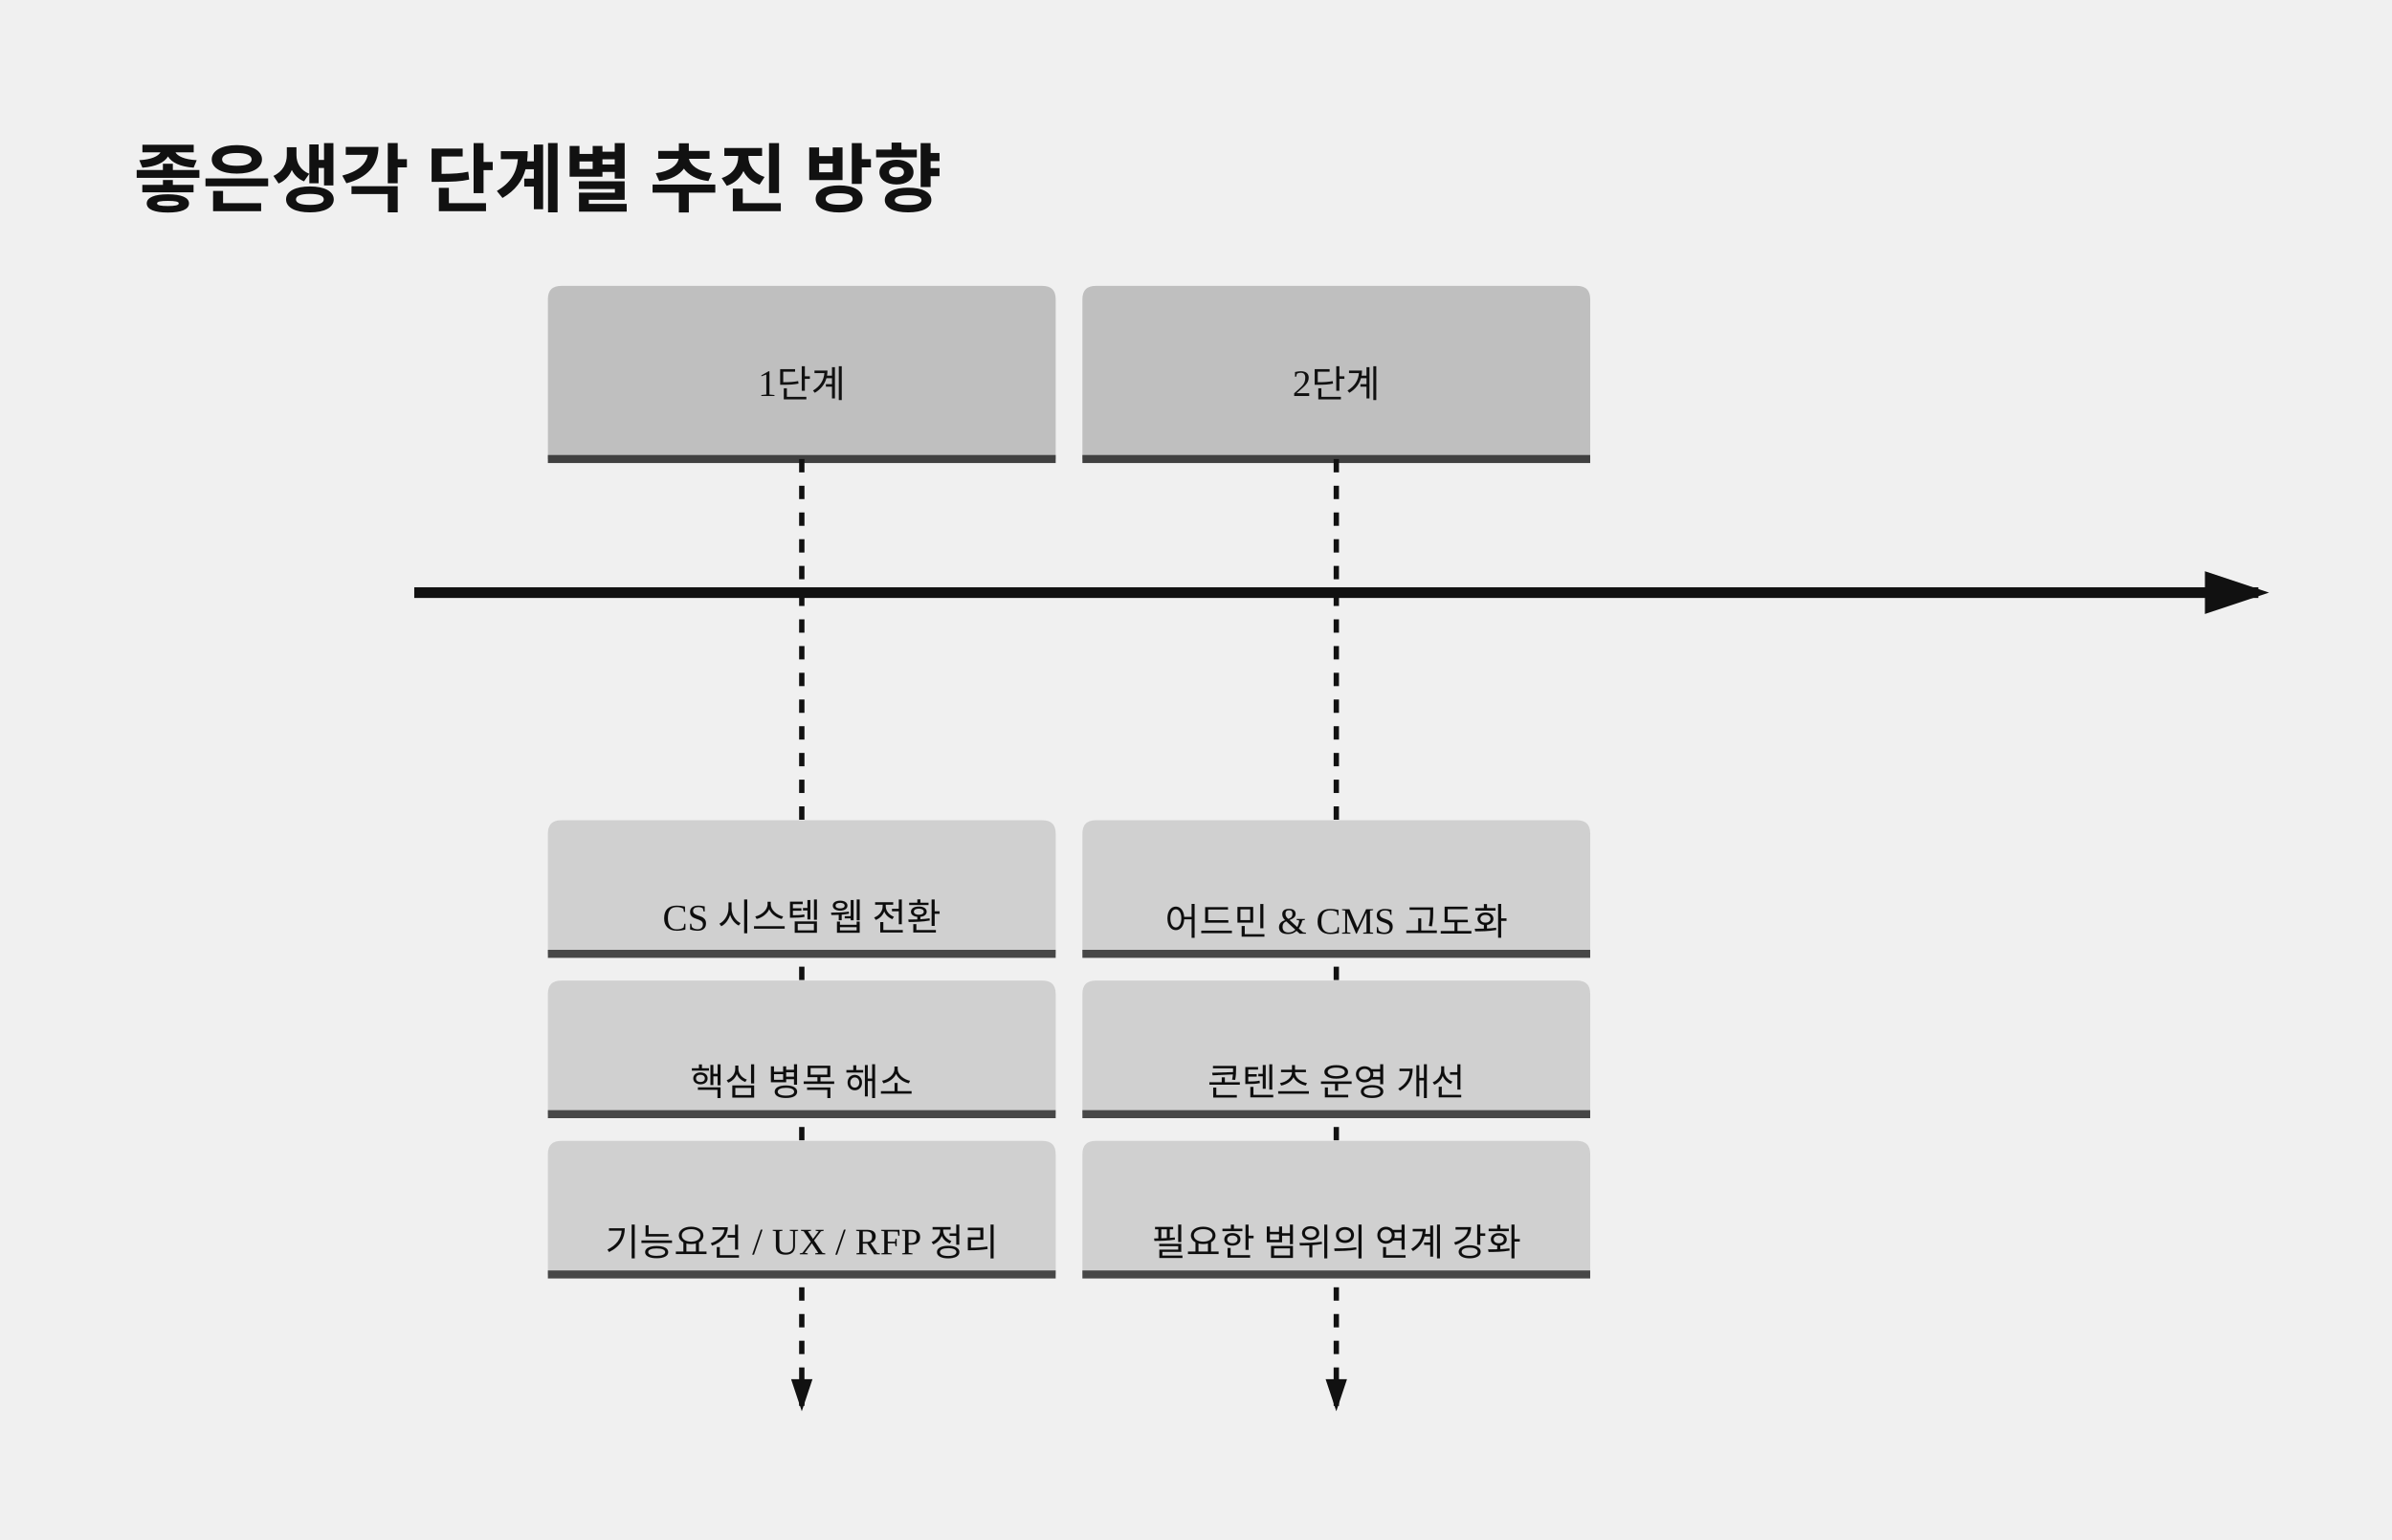
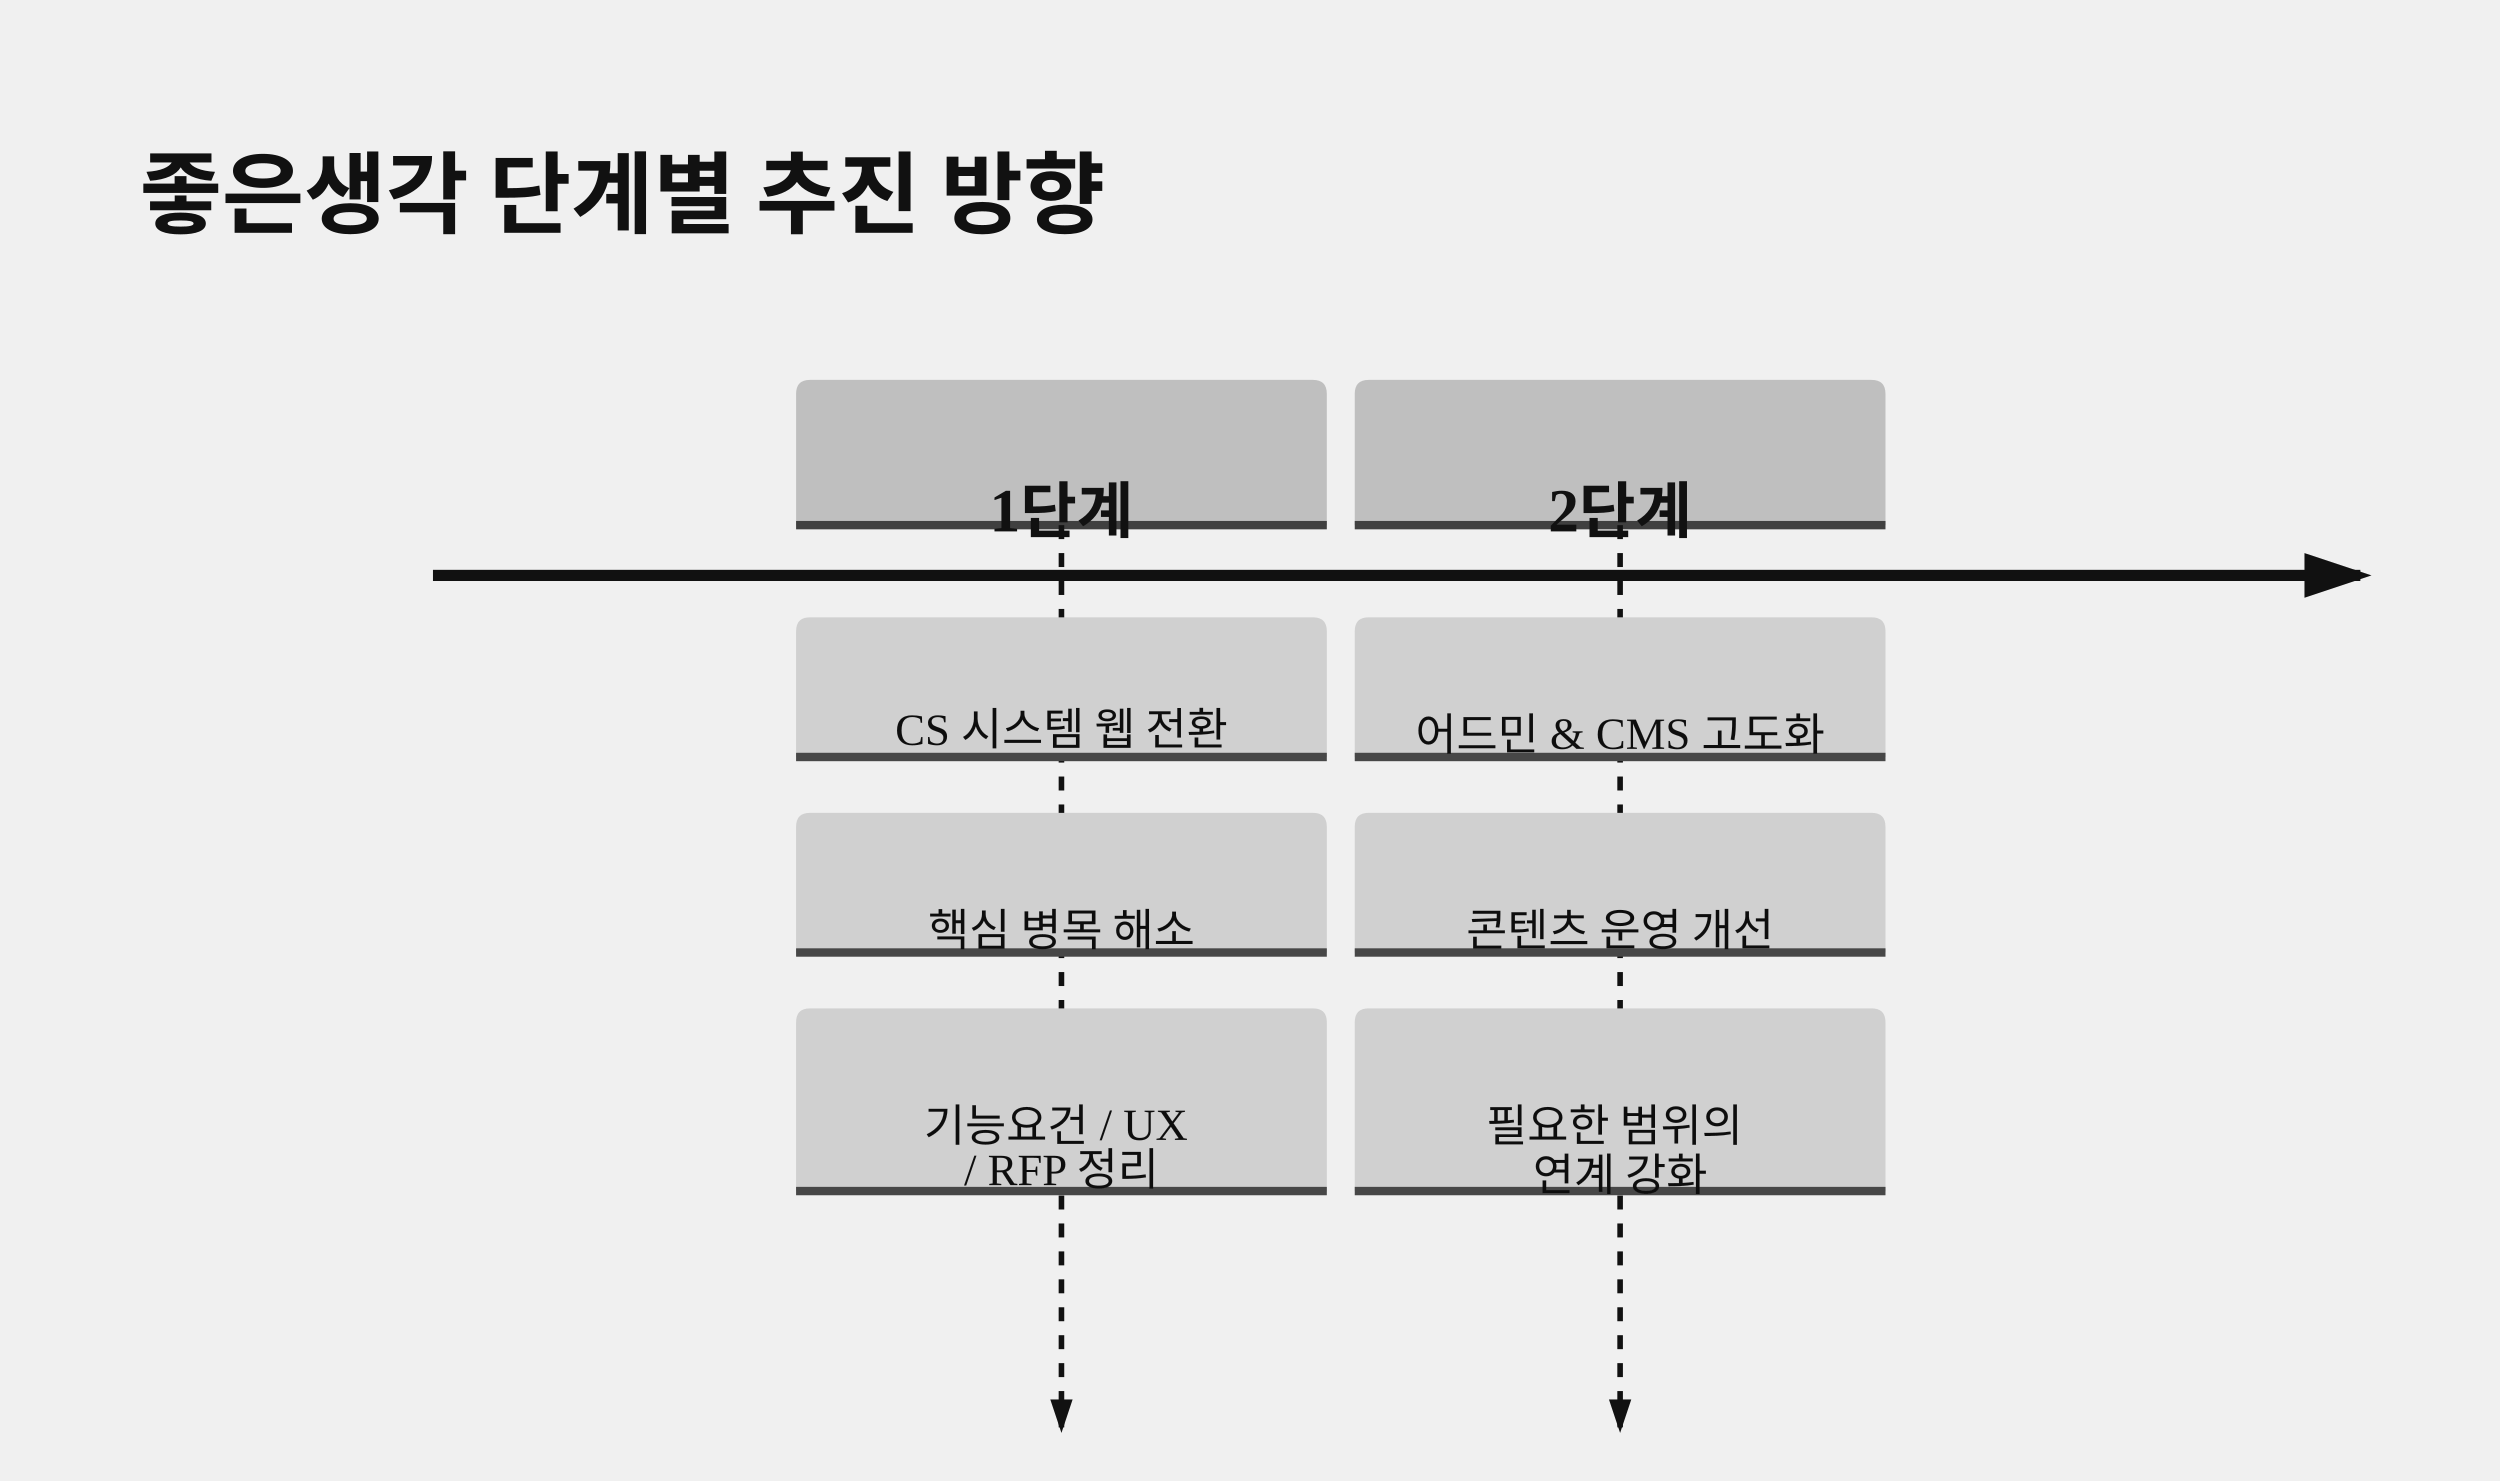
- <svg xmlns="http://www.w3.org/2000/svg" id="my-svg" width="100%" style="max-width: 895px; background-color: white;" viewBox="-5 -57 895 576.2" role="graphics-document document" aria-roledescription="timeline">
-   <style>#my-svg{font-size:14px;fill:#111111;}@keyframes edge-animation-frame{from{stroke-dashoffset:0;}}@keyframes dash{to{stroke-dashoffset:0;}}#my-svg .edge-animation-slow{stroke-dasharray:9,5!important;stroke-dashoffset:900;animation:dash 50s linear infinite;stroke-linecap:round;}#my-svg .edge-animation-fast{stroke-dasharray:9,5!important;stroke-dashoffset:900;animation:dash 20s linear infinite;stroke-linecap:round;}#my-svg .error-icon{fill:#FFFFFF;}#my-svg .error-text{fill:#000000;stroke:#000000;}#my-svg .edge-thickness-normal{stroke-width:1px;}#my-svg .edge-thickness-thick{stroke-width:3.5px;}#my-svg .edge-pattern-solid{stroke-dasharray:0;}#my-svg .edge-thickness-invisible{stroke-width:0;fill:none;}#my-svg .edge-pattern-dashed{stroke-dasharray:3;}#my-svg .edge-pattern-dotted{stroke-dasharray:2;}#my-svg .marker{fill:#111111;stroke:#111111;}#my-svg .marker.cross{stroke:#111111;}#my-svg svg{font-size:14px;}#my-svg p{margin:0;}#my-svg .edge{stroke-width:3;}#my-svg .section--1 rect,#my-svg .section--1 path,#my-svg .section--1 circle,#my-svg .section--1 path{fill:hsl(0, 0%, 75%);}#my-svg .section--1 text{fill:#111111;}#my-svg .node-icon--1{font-size:40px;color:#111111;}#my-svg .section-edge--1{stroke:hsl(0, 0%, 75%);}#my-svg .edge-depth--1{stroke-width:17;}#my-svg .section--1 line{stroke:rgb(63.75, 63.75, 63.75);stroke-width:3;}#my-svg .lineWrapper line{stroke:#111111;}#my-svg .disabled,#my-svg .disabled circle,#my-svg .disabled text{fill:lightgray;}#my-svg .disabled text{fill:#efefef;}#my-svg .section-0 rect,#my-svg .section-0 path,#my-svg .section-0 circle,#my-svg .section-0 path{fill:hsl(-120, 0%, 75%);}#my-svg .section-0 text{fill:#111111;}#my-svg .node-icon-0{font-size:40px;color:#111111;}#my-svg .section-edge-0{stroke:hsl(-120, 0%, 75%);}#my-svg .edge-depth-0{stroke-width:14;}#my-svg .section-0 line{stroke:rgb(63.75, 63.75, 63.75);stroke-width:3;}#my-svg .lineWrapper line{stroke:#111111;}#my-svg .disabled,#my-svg .disabled circle,#my-svg .disabled text{fill:lightgray;}#my-svg .disabled text{fill:#efefef;}#my-svg .section-1 rect,#my-svg .section-1 path,#my-svg .section-1 circle,#my-svg .section-1 path{fill:hsl(0, 0%, 75%);}#my-svg .section-1 text{fill:#111111;}#my-svg .node-icon-1{font-size:40px;color:#111111;}#my-svg .section-edge-1{stroke:hsl(0, 0%, 75%);}#my-svg .edge-depth-1{stroke-width:11;}#my-svg .section-1 line{stroke:rgb(63.75, 63.75, 63.75);stroke-width:3;}#my-svg .lineWrapper line{stroke:#111111;}#my-svg .disabled,#my-svg .disabled circle,#my-svg .disabled text{fill:lightgray;}#my-svg .disabled text{fill:#efefef;}#my-svg .section-2 rect,#my-svg .section-2 path,#my-svg .section-2 circle,#my-svg .section-2 path{fill:hsl(30, 0%, 75%);}#my-svg .section-2 text{fill:#111111;}#my-svg .node-icon-2{font-size:40px;color:#111111;}#my-svg .section-edge-2{stroke:hsl(30, 0%, 75%);}#my-svg .edge-depth-2{stroke-width:8;}#my-svg .section-2 line{stroke:rgb(63.75, 63.75, 63.75);stroke-width:3;}#my-svg .lineWrapper line{stroke:#111111;}#my-svg .disabled,#my-svg .disabled circle,#my-svg .disabled text{fill:lightgray;}#my-svg .disabled text{fill:#efefef;}#my-svg .section-3 rect,#my-svg .section-3 path,#my-svg .section-3 circle,#my-svg .section-3 path{fill:hsl(60, 0%, 75%);}#my-svg .section-3 text{fill:#111111;}#my-svg .node-icon-3{font-size:40px;color:#111111;}#my-svg .section-edge-3{stroke:hsl(60, 0%, 75%);}#my-svg .edge-depth-3{stroke-width:5;}#my-svg .section-3 line{stroke:rgb(63.75, 63.75, 63.75);stroke-width:3;}#my-svg .lineWrapper line{stroke:#111111;}#my-svg .disabled,#my-svg .disabled circle,#my-svg .disabled text{fill:lightgray;}#my-svg .disabled text{fill:#efefef;}#my-svg .section-4 rect,#my-svg .section-4 path,#my-svg .section-4 circle,#my-svg .section-4 path{fill:hsl(90, 0%, 75%);}#my-svg .section-4 text{fill:#111111;}#my-svg .node-icon-4{font-size:40px;color:#111111;}#my-svg .section-edge-4{stroke:hsl(90, 0%, 75%);}#my-svg .edge-depth-4{stroke-width:2;}#my-svg .section-4 line{stroke:rgb(63.75, 63.75, 63.75);stroke-width:3;}#my-svg .lineWrapper line{stroke:#111111;}#my-svg .disabled,#my-svg .disabled circle,#my-svg .disabled text{fill:lightgray;}#my-svg .disabled text{fill:#efefef;}#my-svg .section-5 rect,#my-svg .section-5 path,#my-svg .section-5 circle,#my-svg .section-5 path{fill:hsl(120, 0%, 75%);}#my-svg .section-5 text{fill:#111111;}#my-svg .node-icon-5{font-size:40px;color:#111111;}#my-svg .section-edge-5{stroke:hsl(120, 0%, 75%);}#my-svg .edge-depth-5{stroke-width:-1;}#my-svg .section-5 line{stroke:rgb(63.75, 63.75, 63.75);stroke-width:3;}#my-svg .lineWrapper line{stroke:#111111;}#my-svg .disabled,#my-svg .disabled circle,#my-svg .disabled text{fill:lightgray;}#my-svg .disabled text{fill:#efefef;}#my-svg .section-6 rect,#my-svg .section-6 path,#my-svg .section-6 circle,#my-svg .section-6 path{fill:hsl(150, 0%, 75%);}#my-svg .section-6 text{fill:#111111;}#my-svg .node-icon-6{font-size:40px;color:#111111;}#my-svg .section-edge-6{stroke:hsl(150, 0%, 75%);}#my-svg .edge-depth-6{stroke-width:-4;}#my-svg .section-6 line{stroke:rgb(63.75, 63.75, 63.75);stroke-width:3;}#my-svg .lineWrapper line{stroke:#111111;}#my-svg .disabled,#my-svg .disabled circle,#my-svg .disabled text{fill:lightgray;}#my-svg .disabled text{fill:#efefef;}#my-svg .section-7 rect,#my-svg .section-7 path,#my-svg .section-7 circle,#my-svg .section-7 path{fill:hsl(210, 0%, 75%);}#my-svg .section-7 text{fill:#111111;}#my-svg .node-icon-7{font-size:40px;color:#111111;}#my-svg .section-edge-7{stroke:hsl(210, 0%, 75%);}#my-svg .edge-depth-7{stroke-width:-7;}#my-svg .section-7 line{stroke:rgb(63.75, 63.75, 63.75);stroke-width:3;}#my-svg .lineWrapper line{stroke:#111111;}#my-svg .disabled,#my-svg .disabled circle,#my-svg .disabled text{fill:lightgray;}#my-svg .disabled text{fill:#efefef;}#my-svg .section-8 rect,#my-svg .section-8 path,#my-svg .section-8 circle,#my-svg .section-8 path{fill:hsl(270, 0%, 75%);}#my-svg .section-8 text{fill:#111111;}#my-svg .node-icon-8{font-size:40px;color:#111111;}#my-svg .section-edge-8{stroke:hsl(270, 0%, 75%);}#my-svg .edge-depth-8{stroke-width:-10;}#my-svg .section-8 line{stroke:rgb(63.75, 63.75, 63.75);stroke-width:3;}#my-svg .lineWrapper line{stroke:#111111;}#my-svg .disabled,#my-svg .disabled circle,#my-svg .disabled text{fill:lightgray;}#my-svg .disabled text{fill:#efefef;}#my-svg .section-9 rect,#my-svg .section-9 path,#my-svg .section-9 circle,#my-svg .section-9 path{fill:hsl(300, 0%, 75%);}#my-svg .section-9 text{fill:#111111;}#my-svg .node-icon-9{font-size:40px;color:#111111;}#my-svg .section-edge-9{stroke:hsl(300, 0%, 75%);}#my-svg .edge-depth-9{stroke-width:-13;}#my-svg .section-9 line{stroke:rgb(63.75, 63.75, 63.75);stroke-width:3;}#my-svg .lineWrapper line{stroke:#111111;}#my-svg .disabled,#my-svg .disabled circle,#my-svg .disabled text{fill:lightgray;}#my-svg .disabled text{fill:#efefef;}#my-svg .section-10 rect,#my-svg .section-10 path,#my-svg .section-10 circle,#my-svg .section-10 path{fill:hsl(330, 0%, 75%);}#my-svg .section-10 text{fill:#111111;}#my-svg .node-icon-10{font-size:40px;color:#111111;}#my-svg .section-edge-10{stroke:hsl(330, 0%, 75%);}#my-svg .edge-depth-10{stroke-width:-16;}#my-svg .section-10 line{stroke:rgb(63.75, 63.75, 63.75);stroke-width:3;}#my-svg .lineWrapper line{stroke:#111111;}#my-svg .disabled,#my-svg .disabled circle,#my-svg .disabled text{fill:lightgray;}#my-svg .disabled text{fill:#efefef;}#my-svg .section-root rect,#my-svg .section-root path,#my-svg .section-root circle{fill:hsl(0, 0%, 75%);}#my-svg .section-root text{fill:#111111;}#my-svg .icon-container{height:100%;display:flex;justify-content:center;align-items:center;}#my-svg .edge{fill:none;}#my-svg .eventWrapper{filter:brightness(120%);}#my-svg :root{--mermaid-font-family:"trebuchet ms",verdana,arial,sans-serif;}</style>
+ <svg xmlns="http://www.w3.org/2000/svg" id="my-svg" width="100%" style="max-width: 895px; background-color: white;" viewBox="-5 -61 895 530" role="graphics-document document" aria-roledescription="timeline">
+   <style>#my-svg{font-size:16px;fill:#111111;}@keyframes edge-animation-frame{from{stroke-dashoffset:0;}}@keyframes dash{to{stroke-dashoffset:0;}}#my-svg .edge-animation-slow{stroke-dasharray:9,5!important;stroke-dashoffset:900;animation:dash 50s linear infinite;stroke-linecap:round;}#my-svg .edge-animation-fast{stroke-dasharray:9,5!important;stroke-dashoffset:900;animation:dash 20s linear infinite;stroke-linecap:round;}#my-svg .error-icon{fill:#FFFFFF;}#my-svg .error-text{fill:#000000;stroke:#000000;}#my-svg .edge-thickness-normal{stroke-width:1px;}#my-svg .edge-thickness-thick{stroke-width:3.5px;}#my-svg .edge-pattern-solid{stroke-dasharray:0;}#my-svg .edge-thickness-invisible{stroke-width:0;fill:none;}#my-svg .edge-pattern-dashed{stroke-dasharray:3;}#my-svg .edge-pattern-dotted{stroke-dasharray:2;}#my-svg .marker{fill:#111111;stroke:#111111;}#my-svg .marker.cross{stroke:#111111;}#my-svg svg{font-size:16px;}#my-svg p{margin:0;}#my-svg .edge{stroke-width:3;}#my-svg .section--1 rect,#my-svg .section--1 path,#my-svg .section--1 circle,#my-svg .section--1 path{fill:hsl(0, 0%, 75%);}#my-svg .section--1 text{fill:#111111;}#my-svg .node-icon--1{font-size:40px;color:#111111;}#my-svg .section-edge--1{stroke:hsl(0, 0%, 75%);}#my-svg .edge-depth--1{stroke-width:17;}#my-svg .section--1 line{stroke:rgb(63.75, 63.75, 63.75);stroke-width:3;}#my-svg .lineWrapper line{stroke:#111111;}#my-svg .disabled,#my-svg .disabled circle,#my-svg .disabled text{fill:#FFFFFF;}#my-svg .disabled text{fill:hsl(0, 0%, 90%);}#my-svg .section-0 rect,#my-svg .section-0 path,#my-svg .section-0 circle,#my-svg .section-0 path{fill:hsl(-120, 0%, 75%);}#my-svg .section-0 text{fill:#111111;}#my-svg .node-icon-0{font-size:40px;color:#111111;}#my-svg .section-edge-0{stroke:hsl(-120, 0%, 75%);}#my-svg .edge-depth-0{stroke-width:14;}#my-svg .section-0 line{stroke:rgb(63.75, 63.75, 63.75);stroke-width:3;}#my-svg .lineWrapper line{stroke:#111111;}#my-svg .disabled,#my-svg .disabled circle,#my-svg .disabled text{fill:#FFFFFF;}#my-svg .disabled text{fill:hsl(0, 0%, 90%);}#my-svg .section-1 rect,#my-svg .section-1 path,#my-svg .section-1 circle,#my-svg .section-1 path{fill:hsl(0, 0%, 75%);}#my-svg .section-1 text{fill:#111111;}#my-svg .node-icon-1{font-size:40px;color:#111111;}#my-svg .section-edge-1{stroke:hsl(0, 0%, 75%);}#my-svg .edge-depth-1{stroke-width:11;}#my-svg .section-1 line{stroke:rgb(63.75, 63.75, 63.75);stroke-width:3;}#my-svg .lineWrapper line{stroke:#111111;}#my-svg .disabled,#my-svg .disabled circle,#my-svg .disabled text{fill:#FFFFFF;}#my-svg .disabled text{fill:hsl(0, 0%, 90%);}#my-svg .section-2 rect,#my-svg .section-2 path,#my-svg .section-2 circle,#my-svg .section-2 path{fill:hsl(30, 0%, 75%);}#my-svg .section-2 text{fill:#111111;}#my-svg .node-icon-2{font-size:40px;color:#111111;}#my-svg .section-edge-2{stroke:hsl(30, 0%, 75%);}#my-svg .edge-depth-2{stroke-width:8;}#my-svg .section-2 line{stroke:rgb(63.75, 63.75, 63.75);stroke-width:3;}#my-svg .lineWrapper line{stroke:#111111;}#my-svg .disabled,#my-svg .disabled circle,#my-svg .disabled text{fill:#FFFFFF;}#my-svg .disabled text{fill:hsl(0, 0%, 90%);}#my-svg .section-3 rect,#my-svg .section-3 path,#my-svg .section-3 circle,#my-svg .section-3 path{fill:hsl(60, 0%, 75%);}#my-svg .section-3 text{fill:#111111;}#my-svg .node-icon-3{font-size:40px;color:#111111;}#my-svg .section-edge-3{stroke:hsl(60, 0%, 75%);}#my-svg .edge-depth-3{stroke-width:5;}#my-svg .section-3 line{stroke:rgb(63.75, 63.75, 63.75);stroke-width:3;}#my-svg .lineWrapper line{stroke:#111111;}#my-svg .disabled,#my-svg .disabled circle,#my-svg .disabled text{fill:#FFFFFF;}#my-svg .disabled text{fill:hsl(0, 0%, 90%);}#my-svg .section-4 rect,#my-svg .section-4 path,#my-svg .section-4 circle,#my-svg .section-4 path{fill:hsl(90, 0%, 75%);}#my-svg .section-4 text{fill:#111111;}#my-svg .node-icon-4{font-size:40px;color:#111111;}#my-svg .section-edge-4{stroke:hsl(90, 0%, 75%);}#my-svg .edge-depth-4{stroke-width:2;}#my-svg .section-4 line{stroke:rgb(63.75, 63.75, 63.75);stroke-width:3;}#my-svg .lineWrapper line{stroke:#111111;}#my-svg .disabled,#my-svg .disabled circle,#my-svg .disabled text{fill:#FFFFFF;}#my-svg .disabled text{fill:hsl(0, 0%, 90%);}#my-svg .section-5 rect,#my-svg .section-5 path,#my-svg .section-5 circle,#my-svg .section-5 path{fill:hsl(120, 0%, 75%);}#my-svg .section-5 text{fill:#111111;}#my-svg .node-icon-5{font-size:40px;color:#111111;}#my-svg .section-edge-5{stroke:hsl(120, 0%, 75%);}#my-svg .edge-depth-5{stroke-width:-1;}#my-svg .section-5 line{stroke:rgb(63.75, 63.75, 63.75);stroke-width:3;}#my-svg .lineWrapper line{stroke:#111111;}#my-svg .disabled,#my-svg .disabled circle,#my-svg .disabled text{fill:#FFFFFF;}#my-svg .disabled text{fill:hsl(0, 0%, 90%);}#my-svg .section-6 rect,#my-svg .section-6 path,#my-svg .section-6 circle,#my-svg .section-6 path{fill:hsl(150, 0%, 75%);}#my-svg .section-6 text{fill:#111111;}#my-svg .node-icon-6{font-size:40px;color:#111111;}#my-svg .section-edge-6{stroke:hsl(150, 0%, 75%);}#my-svg .edge-depth-6{stroke-width:-4;}#my-svg .section-6 line{stroke:rgb(63.75, 63.75, 63.75);stroke-width:3;}#my-svg .lineWrapper line{stroke:#111111;}#my-svg .disabled,#my-svg .disabled circle,#my-svg .disabled text{fill:#FFFFFF;}#my-svg .disabled text{fill:hsl(0, 0%, 90%);}#my-svg .section-7 rect,#my-svg .section-7 path,#my-svg .section-7 circle,#my-svg .section-7 path{fill:hsl(210, 0%, 75%);}#my-svg .section-7 text{fill:#111111;}#my-svg .node-icon-7{font-size:40px;color:#111111;}#my-svg .section-edge-7{stroke:hsl(210, 0%, 75%);}#my-svg .edge-depth-7{stroke-width:-7;}#my-svg .section-7 line{stroke:rgb(63.75, 63.75, 63.75);stroke-width:3;}#my-svg .lineWrapper line{stroke:#111111;}#my-svg .disabled,#my-svg .disabled circle,#my-svg .disabled text{fill:#FFFFFF;}#my-svg .disabled text{fill:hsl(0, 0%, 90%);}#my-svg .section-8 rect,#my-svg .section-8 path,#my-svg .section-8 circle,#my-svg .section-8 path{fill:hsl(270, 0%, 75%);}#my-svg .section-8 text{fill:#111111;}#my-svg .node-icon-8{font-size:40px;color:#111111;}#my-svg .section-edge-8{stroke:hsl(270, 0%, 75%);}#my-svg .edge-depth-8{stroke-width:-10;}#my-svg .section-8 line{stroke:rgb(63.75, 63.75, 63.75);stroke-width:3;}#my-svg .lineWrapper line{stroke:#111111;}#my-svg .disabled,#my-svg .disabled circle,#my-svg .disabled text{fill:#FFFFFF;}#my-svg .disabled text{fill:hsl(0, 0%, 90%);}#my-svg .section-9 rect,#my-svg .section-9 path,#my-svg .section-9 circle,#my-svg .section-9 path{fill:hsl(300, 0%, 75%);}#my-svg .section-9 text{fill:#111111;}#my-svg .node-icon-9{font-size:40px;color:#111111;}#my-svg .section-edge-9{stroke:hsl(300, 0%, 75%);}#my-svg .edge-depth-9{stroke-width:-13;}#my-svg .section-9 line{stroke:rgb(63.75, 63.75, 63.75);stroke-width:3;}#my-svg .lineWrapper line{stroke:#111111;}#my-svg .disabled,#my-svg .disabled circle,#my-svg .disabled text{fill:#FFFFFF;}#my-svg .disabled text{fill:hsl(0, 0%, 90%);}#my-svg .section-10 rect,#my-svg .section-10 path,#my-svg .section-10 circle,#my-svg .section-10 path{fill:hsl(330, 0%, 75%);}#my-svg .section-10 text{fill:#111111;}#my-svg .node-icon-10{font-size:40px;color:#111111;}#my-svg .section-edge-10{stroke:hsl(330, 0%, 75%);}#my-svg .edge-depth-10{stroke-width:-16;}#my-svg .section-10 line{stroke:rgb(63.75, 63.75, 63.75);stroke-width:3;}#my-svg .lineWrapper line{stroke:#111111;}#my-svg .disabled,#my-svg .disabled circle,#my-svg .disabled text{fill:#FFFFFF;}#my-svg .disabled text{fill:hsl(0, 0%, 90%);}#my-svg .section--1[data-look="neo"] rect,#my-svg .section--1[data-look="neo"] path,#my-svg .section--1[data-look="neo"] circle{fill:#FFFFFF;stroke:url(#my-svg-gradient);stroke-width:2;}#my-svg .section--1[data-look="neo"] line{stroke:url(#my-svg-gradient);stroke-width:2;}#my-svg .section-0[data-look="neo"] rect,#my-svg .section-0[data-look="neo"] path,#my-svg .section-0[data-look="neo"] circle{fill:#FFFFFF;stroke:url(#my-svg-gradient);stroke-width:2;}#my-svg .section-0[data-look="neo"] line{stroke:url(#my-svg-gradient);stroke-width:2;}#my-svg .section-1[data-look="neo"] rect,#my-svg .section-1[data-look="neo"] path,#my-svg .section-1[data-look="neo"] circle{fill:#FFFFFF;stroke:url(#my-svg-gradient);stroke-width:2;}#my-svg .section-1[data-look="neo"] line{stroke:url(#my-svg-gradient);stroke-width:2;}#my-svg .section-2[data-look="neo"] rect,#my-svg .section-2[data-look="neo"] path,#my-svg .section-2[data-look="neo"] circle{fill:#FFFFFF;stroke:url(#my-svg-gradient);stroke-width:2;}#my-svg .section-2[data-look="neo"] line{stroke:url(#my-svg-gradient);stroke-width:2;}#my-svg .section-3[data-look="neo"] rect,#my-svg .section-3[data-look="neo"] path,#my-svg .section-3[data-look="neo"] circle{fill:#FFFFFF;stroke:url(#my-svg-gradient);stroke-width:2;}#my-svg .section-3[data-look="neo"] line{stroke:url(#my-svg-gradient);stroke-width:2;}#my-svg .section-4[data-look="neo"] rect,#my-svg .section-4[data-look="neo"] path,#my-svg .section-4[data-look="neo"] circle{fill:#FFFFFF;stroke:url(#my-svg-gradient);stroke-width:2;}#my-svg .section-4[data-look="neo"] line{stroke:url(#my-svg-gradient);stroke-width:2;}#my-svg .section-5[data-look="neo"] rect,#my-svg .section-5[data-look="neo"] path,#my-svg .section-5[data-look="neo"] circle{fill:#FFFFFF;stroke:url(#my-svg-gradient);stroke-width:2;}#my-svg .section-5[data-look="neo"] line{stroke:url(#my-svg-gradient);stroke-width:2;}#my-svg .section-6[data-look="neo"] rect,#my-svg .section-6[data-look="neo"] path,#my-svg .section-6[data-look="neo"] circle{fill:#FFFFFF;stroke:url(#my-svg-gradient);stroke-width:2;}#my-svg .section-6[data-look="neo"] line{stroke:url(#my-svg-gradient);stroke-width:2;}#my-svg .section-7[data-look="neo"] rect,#my-svg .section-7[data-look="neo"] path,#my-svg .section-7[data-look="neo"] circle{fill:#FFFFFF;stroke:url(#my-svg-gradient);stroke-width:2;}#my-svg .section-7[data-look="neo"] line{stroke:url(#my-svg-gradient);stroke-width:2;}#my-svg .section-8[data-look="neo"] rect,#my-svg .section-8[data-look="neo"] path,#my-svg .section-8[data-look="neo"] circle{fill:#FFFFFF;stroke:url(#my-svg-gradient);stroke-width:2;}#my-svg .section-8[data-look="neo"] line{stroke:url(#my-svg-gradient);stroke-width:2;}#my-svg .section-9[data-look="neo"] rect,#my-svg .section-9[data-look="neo"] path,#my-svg .section-9[data-look="neo"] circle{fill:#FFFFFF;stroke:url(#my-svg-gradient);stroke-width:2;}#my-svg .section-9[data-look="neo"] line{stroke:url(#my-svg-gradient);stroke-width:2;}#my-svg .section-10[data-look="neo"] rect,#my-svg .section-10[data-look="neo"] path,#my-svg .section-10[data-look="neo"] circle{fill:#FFFFFF;stroke:url(#my-svg-gradient);stroke-width:2;}#my-svg .section-10[data-look="neo"] line{stroke:url(#my-svg-gradient);stroke-width:2;}#my-svg .section-root rect,#my-svg .section-root path,#my-svg .section-root circle{fill:hsl(0, 0%, 75%);}#my-svg .section-root text{fill:#111111;}#my-svg .icon-container{height:100%;display:flex;justify-content:center;align-items:center;}#my-svg .edge{fill:none;}#my-svg .eventWrapper{filter:brightness(120%);}#my-svg .node .neo-node{stroke:#111111;}#my-svg [data-look="neo"].node rect,#my-svg [data-look="neo"].cluster rect,#my-svg [data-look="neo"].node polygon{stroke:url(#my-svg-gradient);filter:drop-shadow( 1px 2px 2px rgba(185,185,185,1));}#my-svg [data-look="neo"].node path{stroke:url(#my-svg-gradient);stroke-width:1px;}#my-svg [data-look="neo"].node .outer-path{filter:drop-shadow( 1px 2px 2px rgba(185,185,185,1));}#my-svg [data-look="neo"].node .neo-line path{stroke:#111111;filter:none;}#my-svg [data-look="neo"].node circle{stroke:url(#my-svg-gradient);filter:drop-shadow( 1px 2px 2px rgba(185,185,185,1));}#my-svg [data-look="neo"].node circle .state-start{fill:#000000;}#my-svg [data-look="neo"].icon-shape .icon{fill:url(#my-svg-gradient);filter:drop-shadow( 1px 2px 2px rgba(185,185,185,1));}#my-svg [data-look="neo"].icon-shape .icon-neo path{stroke:url(#my-svg-gradient);filter:drop-shadow( 1px 2px 2px rgba(185,185,185,1));}#my-svg :root{--mermaid-font-family:"trebuchet ms",verdana,arial,sans-serif;}</style>
  <g />
  <g />
  <defs>
-     <marker id="arrowhead" refX="5" refY="2" markerWidth="6" markerHeight="4" orient="auto">
+     <marker id="my-svg-arrowhead" refX="5" refY="2" markerWidth="6" markerHeight="4" orient="auto">
      <path d="M 0,0 V 4 L6,2 Z" />
    </marker>
  </defs>
-   <g class="taskWrapper" transform="translate(200, 50)">
+   <g class="taskWrapper" transform="translate(280, 75)">
    <g class="timeline-node section--1">
      <g>
-         <path id="node-undefined" class="node-bkg node-undefined" d="M0 59.8 v-54.8 q0,-5 5,-5 h180 q5,0 5,5 v59.8 H0 Z" />
-         <line class="node-line--1" x1="0" y1="64.8" x2="190" y2="64.8" />
+         <path id="my-svg-node-0" class="node-bkg node-undefined" d="M0 47 v-42 q0,-5,5,-5 h180 q5,0,5,5 v47 H0 Z" />
+         <line class="node-line--1" x1="0" y1="52" x2="190" y2="52" />
      </g>
      <g transform="translate(95, 10)">
        <text dy="1em" alignment-baseline="middle" dominant-baseline="middle" text-anchor="middle">
-           <tspan x="0" dy="1em">1단계</tspan>
+           <tspan x="0" dy="1em" style="font-size:22px;font-weight:bold">1단계</tspan>
        </text>
      </g>
    </g>
  </g>
  <g class="lineWrapper">
-     <line x1="295" y1="114.8" x2="295" y2="469.2" stroke-width="2" stroke="black" marker-end="url(#arrowhead)" stroke-dasharray="5,5" />
+     <line x1="375" y1="127" x2="375" y2="450" stroke-width="2" stroke="black" marker-end="url(#my-svg-arrowhead)" stroke-dasharray="5,5" />
  </g>
-   <g class="eventWrapper" transform="translate(200, 250)">
+   <g class="eventWrapper" transform="translate(280, 160)">
    <g class="timeline-node section--1">
      <g>
-         <path id="node-undefined" class="node-bkg node-undefined" d="M0 45 v-40 q0,-5 5,-5 h180 q5,0 5,5 v45 H0 Z" />
+         <path id="my-svg-node-1" class="node-bkg node-undefined" d="M0 45 v-40 q0,-5,5,-5 h180 q5,0,5,5 v45 H0 Z" />
        <line class="node-line--1" x1="0" y1="50" x2="190" y2="50" />
      </g>
      <g transform="translate(95, 10)">
        <text dy="1em" alignment-baseline="middle" dominant-baseline="middle" text-anchor="middle">
          <tspan x="0" dy="1em">CS   시스템   웹   전환</tspan>
        </text>
      </g>
    </g>
  </g>
-   <g class="eventWrapper" transform="translate(200, 310)">
+   <g class="eventWrapper" transform="translate(280, 230)">
    <g class="timeline-node section--1">
      <g>
-         <path id="node-undefined" class="node-bkg node-undefined" d="M0 45 v-40 q0,-5 5,-5 h180 q5,0 5,5 v45 H0 Z" />
+         <path id="my-svg-node-2" class="node-bkg node-undefined" d="M0 45 v-40 q0,-5,5,-5 h180 q5,0,5,5 v45 H0 Z" />
        <line class="node-line--1" x1="0" y1="50" x2="190" y2="50" />
      </g>
      <g transform="translate(95, 10)">
        <text dy="1em" alignment-baseline="middle" dominant-baseline="middle" text-anchor="middle">
          <tspan x="0" dy="1em">핵심   병목   해소</tspan>
        </text>
      </g>
    </g>
  </g>
-   <g class="eventWrapper" transform="translate(200, 370)">
+   <g class="eventWrapper" transform="translate(280, 300)">
    <g class="timeline-node section--1">
      <g>
-         <path id="node-undefined" class="node-bkg node-undefined" d="M0 45 v-40 q0,-5 5,-5 h180 q5,0 5,5 v45 H0 Z" />
-         <line class="node-line--1" x1="0" y1="50" x2="190" y2="50" />
+         <path id="my-svg-node-3" class="node-bkg node-undefined" d="M0 60.4 v-55.4 q0,-5,5,-5 h180 q5,0,5,5 v60.4 H0 Z" />
+         <line class="node-line--1" x1="0" y1="65.4" x2="190" y2="65.4" />
      </g>
      <g transform="translate(95, 10)">
        <text dy="1em" alignment-baseline="middle" dominant-baseline="middle" text-anchor="middle">
-           <tspan x="0" dy="1em">기능요건   /   UX   /   RFP   정리</tspan>
+           <tspan x="0" dy="1em">기능요건 / UX</tspan>
+           <tspan x="0" dy="1.1em">/ RFP 정리</tspan>
        </text>
      </g>
    </g>
  </g>
-   <g class="taskWrapper" transform="translate(400, 50)">
+   <g class="taskWrapper" transform="translate(480, 75)">
    <g class="timeline-node section-0">
      <g>
-         <path id="node-undefined" class="node-bkg node-undefined" d="M0 59.8 v-54.8 q0,-5 5,-5 h180 q5,0 5,5 v59.8 H0 Z" />
-         <line class="node-line-0" x1="0" y1="64.8" x2="190" y2="64.8" />
+         <path id="my-svg-node-4" class="node-bkg node-undefined" d="M0 47 v-42 q0,-5,5,-5 h180 q5,0,5,5 v47 H0 Z" />
+         <line class="node-line-0" x1="0" y1="52" x2="190" y2="52" />
      </g>
      <g transform="translate(95, 10)">
        <text dy="1em" alignment-baseline="middle" dominant-baseline="middle" text-anchor="middle">
-           <tspan x="0" dy="1em">2단계</tspan>
+           <tspan x="0" dy="1em" style="font-size:22px;font-weight:bold">2단계</tspan>
        </text>
      </g>
    </g>
  </g>
  <g class="lineWrapper">
-     <line x1="495" y1="114.8" x2="495" y2="469.2" stroke-width="2" stroke="black" marker-end="url(#arrowhead)" stroke-dasharray="5,5" />
+     <line x1="575" y1="127" x2="575" y2="450" stroke-width="2" stroke="black" marker-end="url(#my-svg-arrowhead)" stroke-dasharray="5,5" />
  </g>
-   <g class="eventWrapper" transform="translate(400, 250)">
+   <g class="eventWrapper" transform="translate(480, 160)">
    <g class="timeline-node section-0">
      <g>
-         <path id="node-undefined" class="node-bkg node-undefined" d="M0 45 v-40 q0,-5 5,-5 h180 q5,0 5,5 v45 H0 Z" />
+         <path id="my-svg-node-5" class="node-bkg node-undefined" d="M0 45 v-40 q0,-5,5,-5 h180 q5,0,5,5 v45 H0 Z" />
        <line class="node-line-0" x1="0" y1="50" x2="190" y2="50" />
      </g>
      <g transform="translate(95, 10)">
        <text dy="1em" alignment-baseline="middle" dominant-baseline="middle" text-anchor="middle">
          <tspan x="0" dy="1em">어드민   &amp;   CMS   고도화</tspan>
        </text>
      </g>
    </g>
  </g>
-   <g class="eventWrapper" transform="translate(400, 310)">
+   <g class="eventWrapper" transform="translate(480, 230)">
    <g class="timeline-node section-0">
      <g>
-         <path id="node-undefined" class="node-bkg node-undefined" d="M0 45 v-40 q0,-5 5,-5 h180 q5,0 5,5 v45 H0 Z" />
+         <path id="my-svg-node-6" class="node-bkg node-undefined" d="M0 45 v-40 q0,-5,5,-5 h180 q5,0,5,5 v45 H0 Z" />
        <line class="node-line-0" x1="0" y1="50" x2="190" y2="50" />
      </g>
      <g transform="translate(95, 10)">
        <text dy="1em" alignment-baseline="middle" dominant-baseline="middle" text-anchor="middle">
          <tspan x="0" dy="1em">콘텐츠   운영   개선</tspan>
        </text>
      </g>
    </g>
  </g>
-   <g class="eventWrapper" transform="translate(400, 370)">
+   <g class="eventWrapper" transform="translate(480, 300)">
    <g class="timeline-node section-0">
      <g>
-         <path id="node-undefined" class="node-bkg node-undefined" d="M0 45 v-40 q0,-5 5,-5 h180 q5,0 5,5 v45 H0 Z" />
-         <line class="node-line-0" x1="0" y1="50" x2="190" y2="50" />
+         <path id="my-svg-node-7" class="node-bkg node-undefined" d="M0 60.4 v-55.4 q0,-5,5,-5 h180 q5,0,5,5 v60.4 H0 Z" />
+         <line class="node-line-0" x1="0" y1="65.4" x2="190" y2="65.4" />
      </g>
      <g transform="translate(95, 10)">
        <text dy="1em" alignment-baseline="middle" dominant-baseline="middle" text-anchor="middle">
-           <tspan x="0" dy="1em">필요한   범위의   연계   강화</tspan>
+           <tspan x="0" dy="1em">필요한 범위의</tspan>
+           <tspan x="0" dy="1.1em">연계 강화</tspan>
        </text>
      </g>
    </g>
  </g>
  <text x="45" font-size="4ex" font-weight="bold" y="20">좋은생각 단계별 추진 방향</text>
  <g class="lineWrapper">
-     <line x1="150" y1="164.8" x2="840" y2="164.8" stroke-width="4" stroke="black" marker-end="url(#arrowhead)" />
+     <line x1="150" y1="145" x2="840" y2="145" stroke-width="4" stroke="black" marker-end="url(#my-svg-arrowhead)" />
  </g>
</svg>
